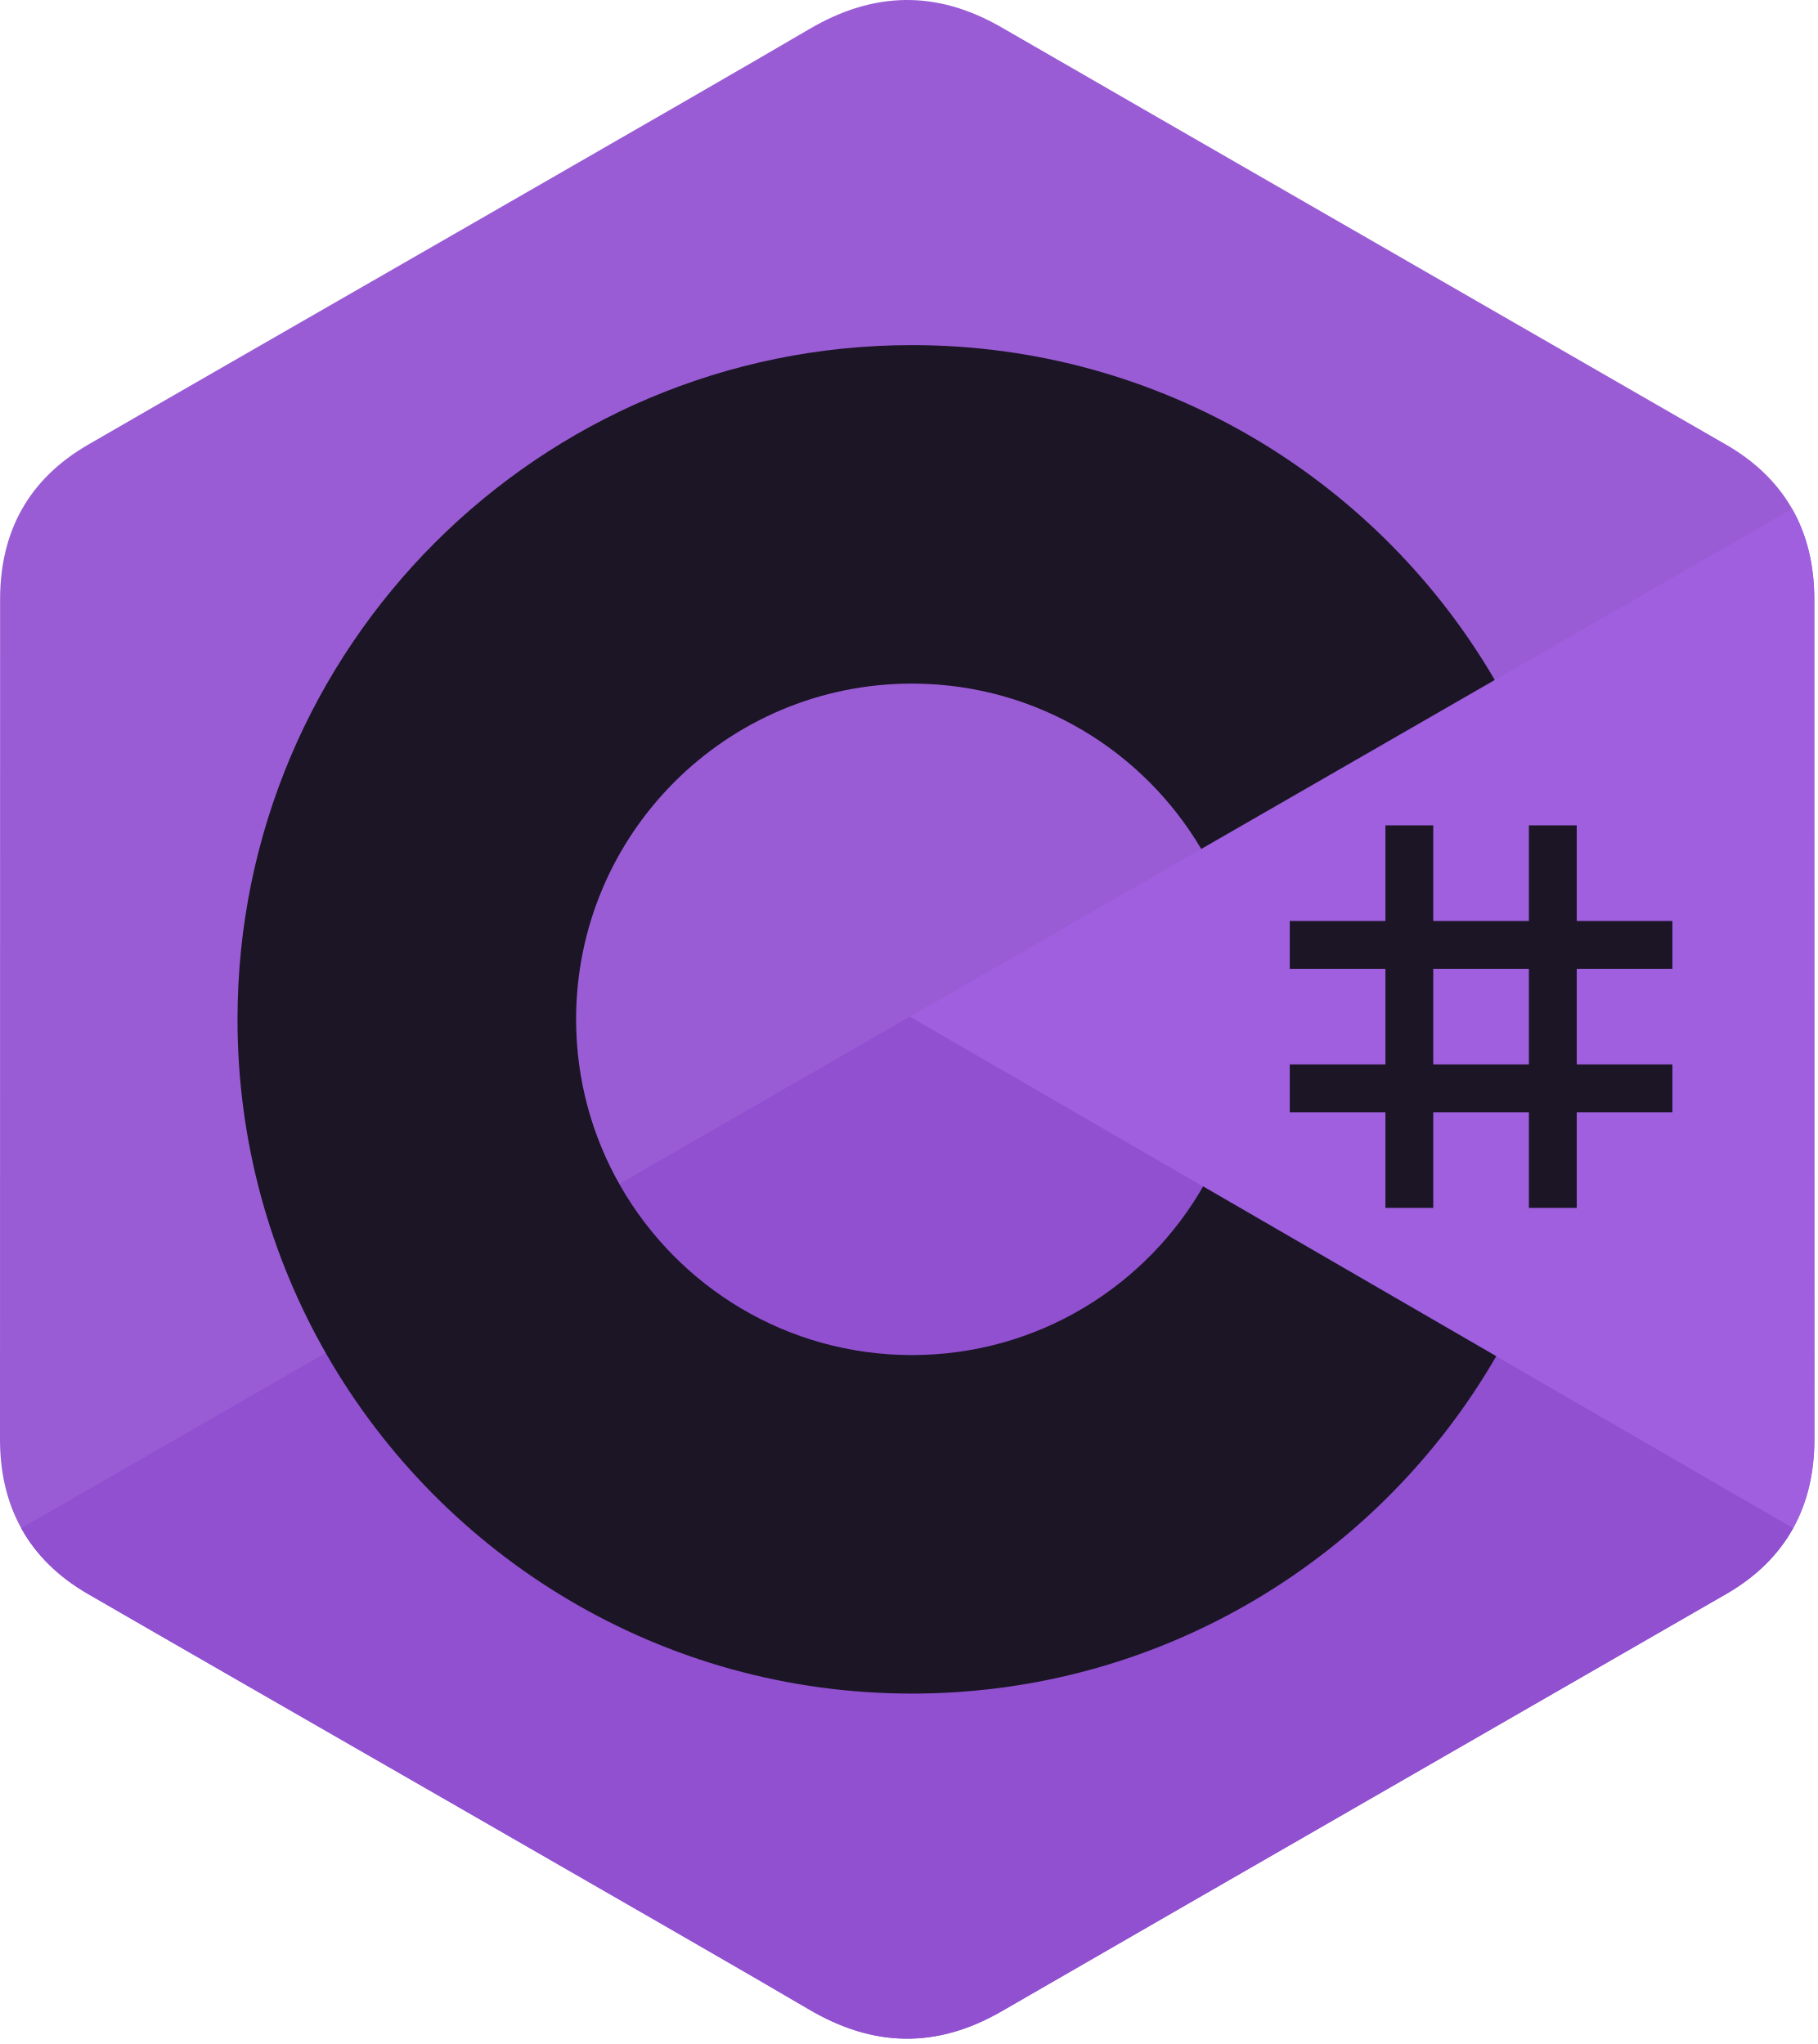
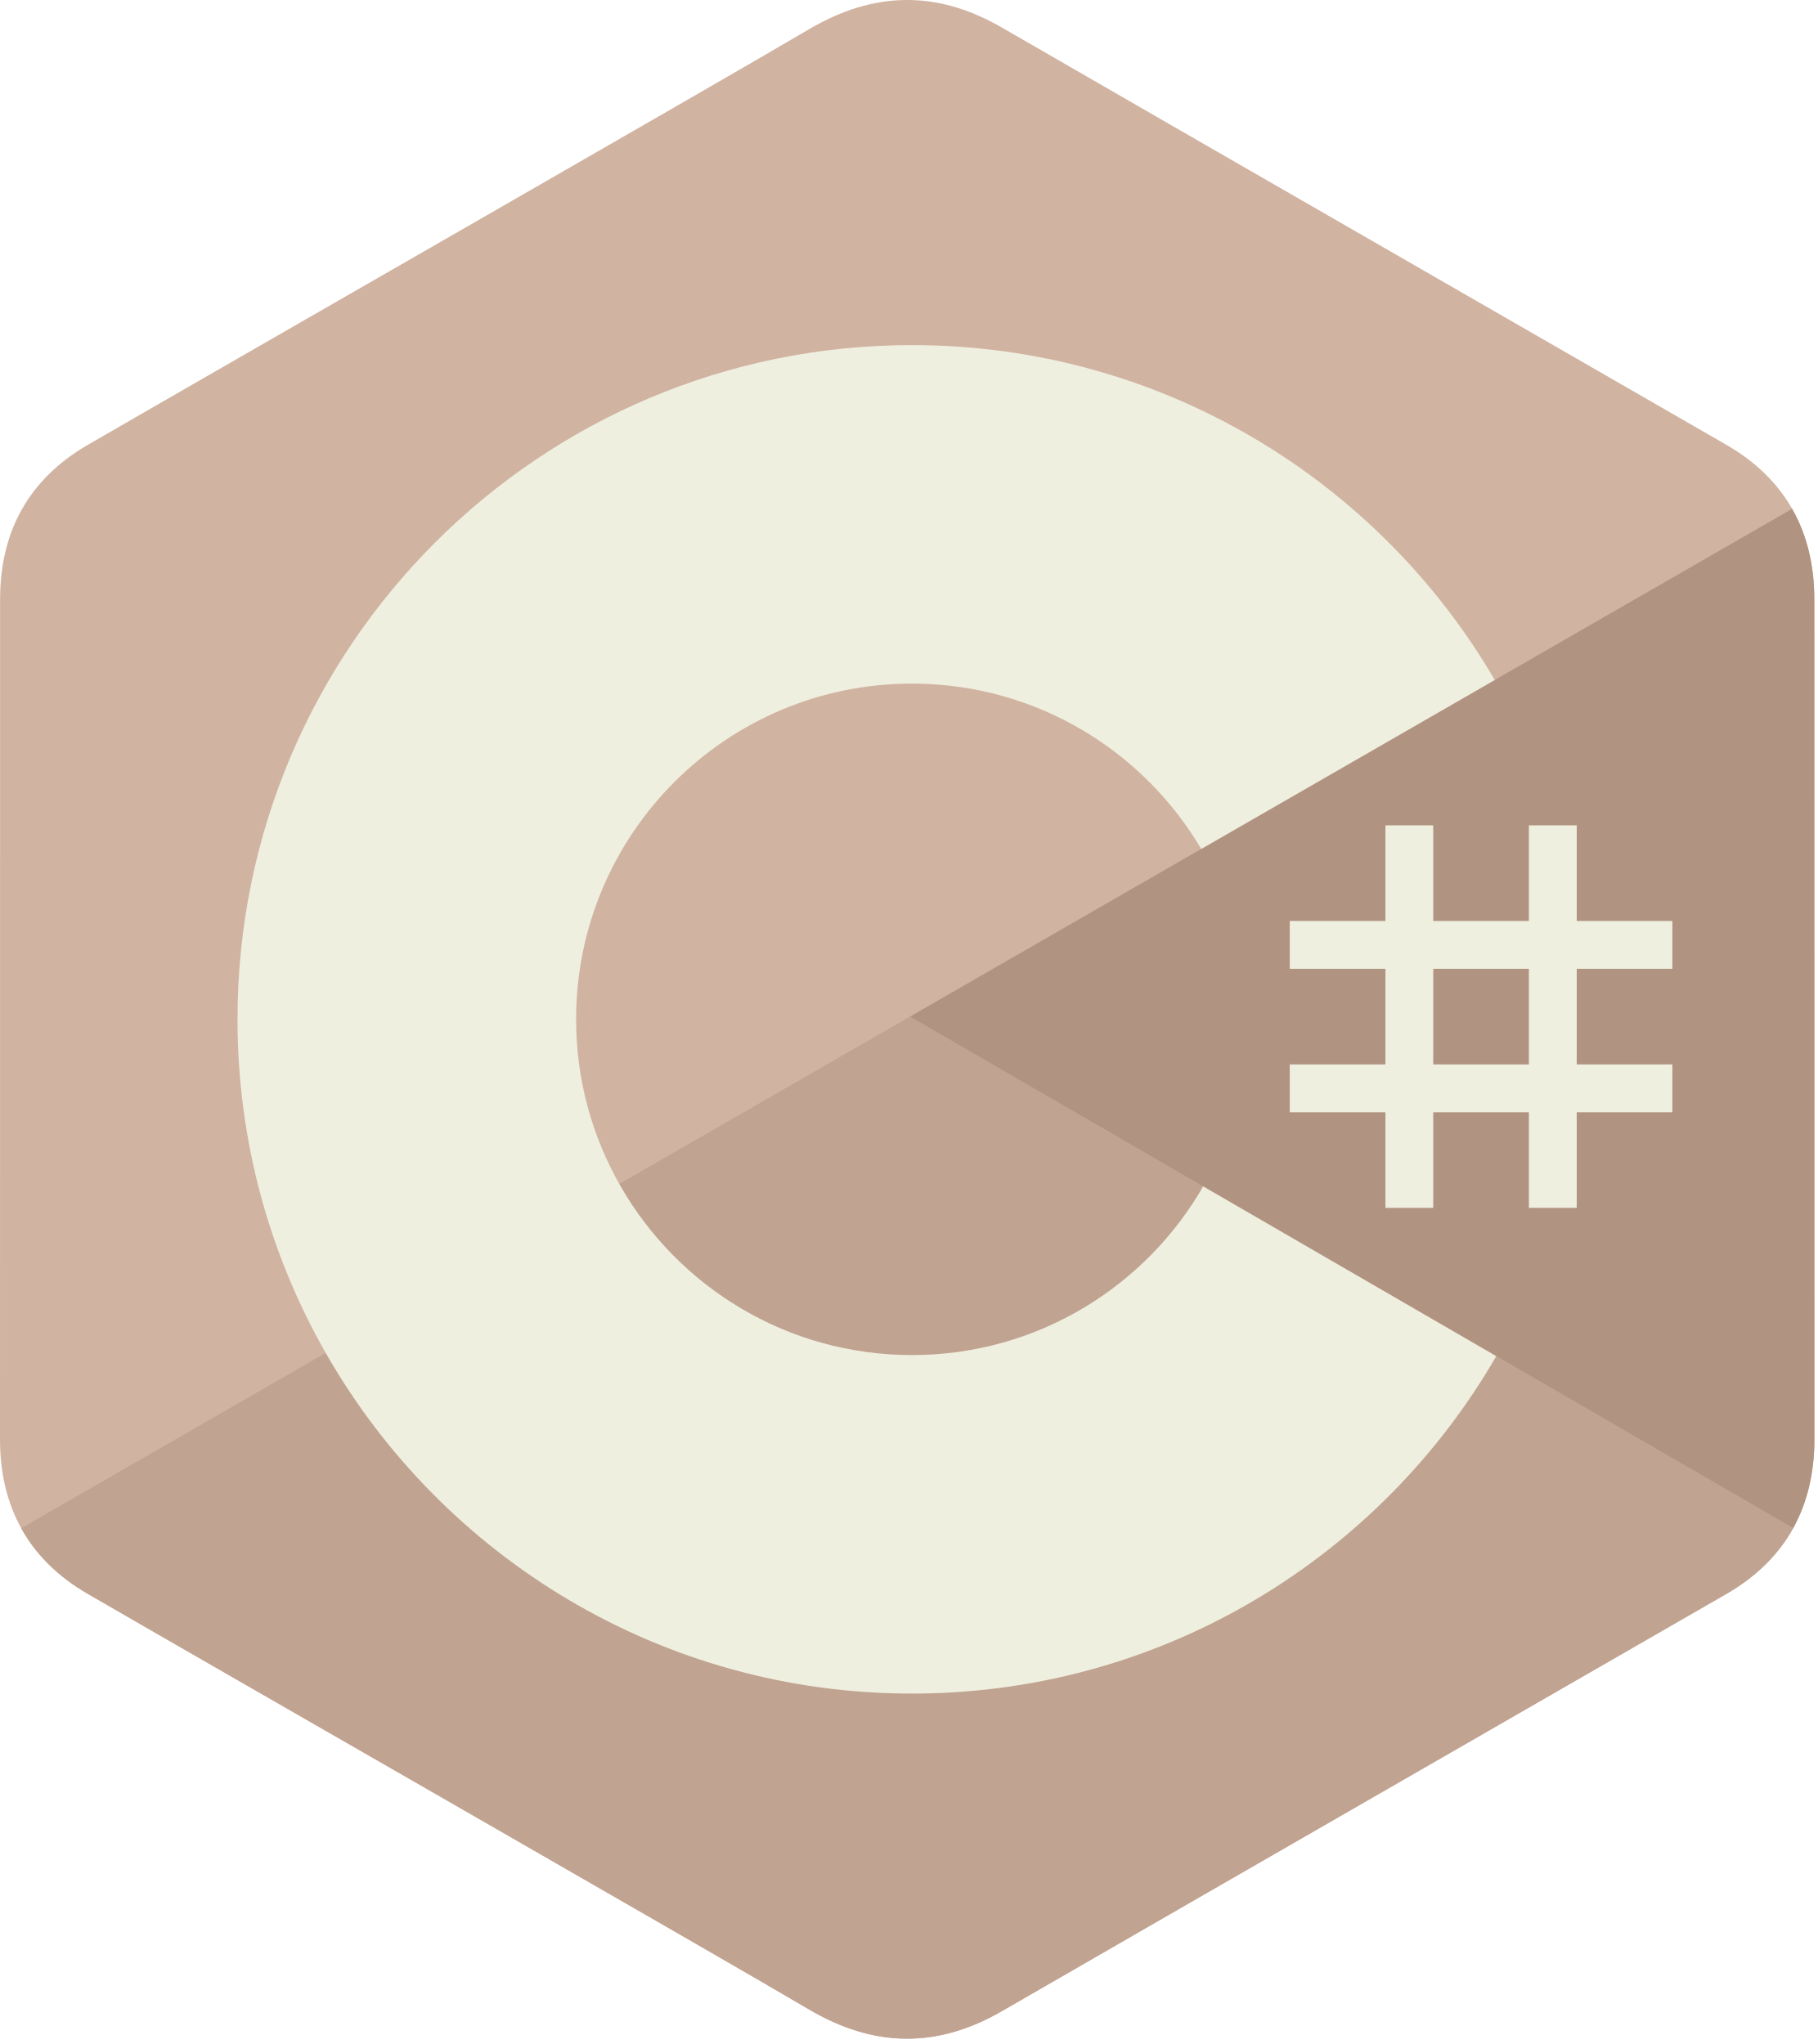
<svg xmlns="http://www.w3.org/2000/svg" width="256px" height="288px" viewBox="0 0 256 288" version="1.1" preserveAspectRatio="xMidYMid">
  <g>
-     <path d="M255.569,84.452 C255.567,79.622 254.534,75.354 252.445,71.691 C250.393,68.089 247.32,65.07 243.198,62.683 C209.173,43.064 175.115,23.505 141.101,3.866 C131.931,-1.428 123.04,-1.235 113.938,4.135 C100.395,12.122 32.59,50.969 12.385,62.672 C4.064,67.489 0.015,74.861 0.013,84.443 C0,123.898 0.013,163.352 0,202.808 C0,207.532 0.991,211.717 2.988,215.325 C5.041,219.036 8.157,222.138 12.374,224.579 C32.58,236.282 100.394,275.126 113.934,283.115 C123.04,288.488 131.931,288.68 141.104,283.384 C175.119,263.744 209.179,244.186 243.209,224.567 C247.426,222.127 250.542,219.023 252.595,215.315 C254.589,211.707 255.582,207.522 255.582,202.797 C255.582,202.797 255.582,123.908 255.569,84.452" fill="#9A5CD5" fill-rule="nonzero" />
-     <path d="M128.182,143.241 L2.988,215.325 C5.041,219.036 8.157,222.138 12.374,224.579 C32.58,236.282 100.394,275.126 113.934,283.115 C123.04,288.488 131.931,288.68 141.104,283.384 C175.119,263.744 209.179,244.186 243.209,224.567 C247.426,222.127 250.542,219.023 252.595,215.315 L128.182,143.241" fill="#9050D0" fill-rule="nonzero" />
-     <path d="M255.569,84.452 C255.567,79.622 254.534,75.354 252.445,71.691 L128.182,143.241 L252.595,215.315 C254.589,211.707 255.58,207.522 255.582,202.797 C255.582,202.797 255.582,123.908 255.569,84.452" fill="#9F5FDF" fill-rule="nonzero" />
-     <path d="M201.892,116.294 L201.892,129.768 L215.366,129.768 L215.366,116.294 L222.103,116.294 L222.103,129.768 L235.577,129.768 L235.577,136.505 L222.103,136.505 L222.103,149.978 L235.577,149.978 L235.577,156.715 L222.103,156.715 L222.103,170.189 L215.366,170.189 L215.366,156.715 L201.892,156.715 L201.892,170.189 L195.155,170.189 L195.155,156.715 L181.682,156.715 L181.682,149.978 L195.155,149.978 L195.155,136.505 L181.682,136.505 L181.682,129.768 L195.155,129.768 L195.155,116.294 L201.892,116.294 Z M215.366,136.505 L201.892,136.505 L201.892,149.978 L215.366,149.978 L215.366,136.505 Z" fill="#1B1525" />
-     <path d="M128.457,48.626 C163.601,48.626 194.284,67.712 210.719,96.082 L210.558,95.809 L169.21,119.617 C161.063,105.824 146.128,96.515 128.996,96.323 L128.457,96.32 C102.331,96.32 81.151,117.5 81.151,143.625 C81.151,152.169 83.428,160.178 87.39,167.095 C95.544,181.33 110.873,190.931 128.457,190.931 C146.15,190.931 161.566,181.208 169.678,166.821 L169.481,167.166 L210.768,191.084 C194.513,219.213 164.25,238.241 129.515,238.62 L128.457,238.626 C93.202,238.626 62.432,219.422 46.038,190.902 C38.035,176.979 33.456,160.838 33.456,143.625 C33.456,91.159 75.988,48.626 128.457,48.626 Z" fill="#1B1525" fill-rule="nonzero" />
+     <path d="M255.569,84.452 C255.567,79.622 254.534,75.354 252.445,71.691 C250.393,68.089 247.32,65.07 243.198,62.683 C209.173,43.064 175.115,23.505 141.101,3.866 C131.931,-1.428 123.04,-1.235 113.938,4.135 C100.395,12.122 32.59,50.969 12.385,62.672 C4.064,67.489 0.015,74.861 0.013,84.443 C0,123.898 0.013,163.352 0,202.808 C0,207.532 0.991,211.717 2.988,215.325 C5.041,219.036 8.157,222.138 12.374,224.579 C32.58,236.282 100.394,275.126 113.934,283.115 C123.04,288.488 131.931,288.68 141.104,283.384 C175.119,263.744 209.179,244.186 243.209,224.567 C247.426,222.127 250.542,219.023 252.595,215.315 C254.589,211.707 255.582,207.522 255.582,202.797 C255.582,202.797 255.582,123.908 255.569,84.452" fill="#D1B3A1" fill-rule="nonzero" />
+     <path d="M128.182,143.241 L2.988,215.325 C5.041,219.036 8.157,222.138 12.374,224.579 C32.58,236.282 100.394,275.126 113.934,283.115 C123.04,288.488 131.931,288.68 141.104,283.384 C175.119,263.744 209.179,244.186 243.209,224.567 C247.426,222.127 250.542,219.023 252.595,215.315 L128.182,143.241" fill="#C1A391" fill-rule="nonzero" />
+     <path d="M255.569,84.452 C255.567,79.622 254.534,75.354 252.445,71.691 L128.182,143.241 L252.595,215.315 C254.589,211.707 255.58,207.522 255.582,202.797 C255.582,202.797 255.582,123.908 255.569,84.452" fill="#B19381" fill-rule="nonzero" />
+     <path d="M201.892,116.294 L201.892,129.768 L215.366,129.768 L215.366,116.294 L222.103,116.294 L222.103,129.768 L235.577,129.768 L235.577,136.505 L222.103,136.505 L222.103,149.978 L235.577,149.978 L235.577,156.715 L222.103,156.715 L222.103,170.189 L215.366,170.189 L215.366,156.715 L201.892,156.715 L201.892,170.189 L195.155,170.189 L195.155,156.715 L181.682,156.715 L181.682,149.978 L195.155,149.978 L195.155,136.505 L181.682,136.505 L181.682,129.768 L195.155,129.768 L195.155,116.294 L201.892,116.294 Z M215.366,136.505 L201.892,136.505 L201.892,149.978 L215.366,149.978 L215.366,136.505 Z" fill="#EFEFDF" />
+     <path d="M128.457,48.626 C163.601,48.626 194.284,67.712 210.719,96.082 L210.558,95.809 L169.21,119.617 C161.063,105.824 146.128,96.515 128.996,96.323 L128.457,96.32 C102.331,96.32 81.151,117.5 81.151,143.625 C81.151,152.169 83.428,160.178 87.39,167.095 C95.544,181.33 110.873,190.931 128.457,190.931 C146.15,190.931 161.566,181.208 169.678,166.821 L169.481,167.166 L210.768,191.084 C194.513,219.213 164.25,238.241 129.515,238.62 L128.457,238.626 C93.202,238.626 62.432,219.422 46.038,190.902 C38.035,176.979 33.456,160.838 33.456,143.625 C33.456,91.159 75.988,48.626 128.457,48.626 Z" fill="#EFEFDF" fill-rule="nonzero" />
  </g>
</svg>
